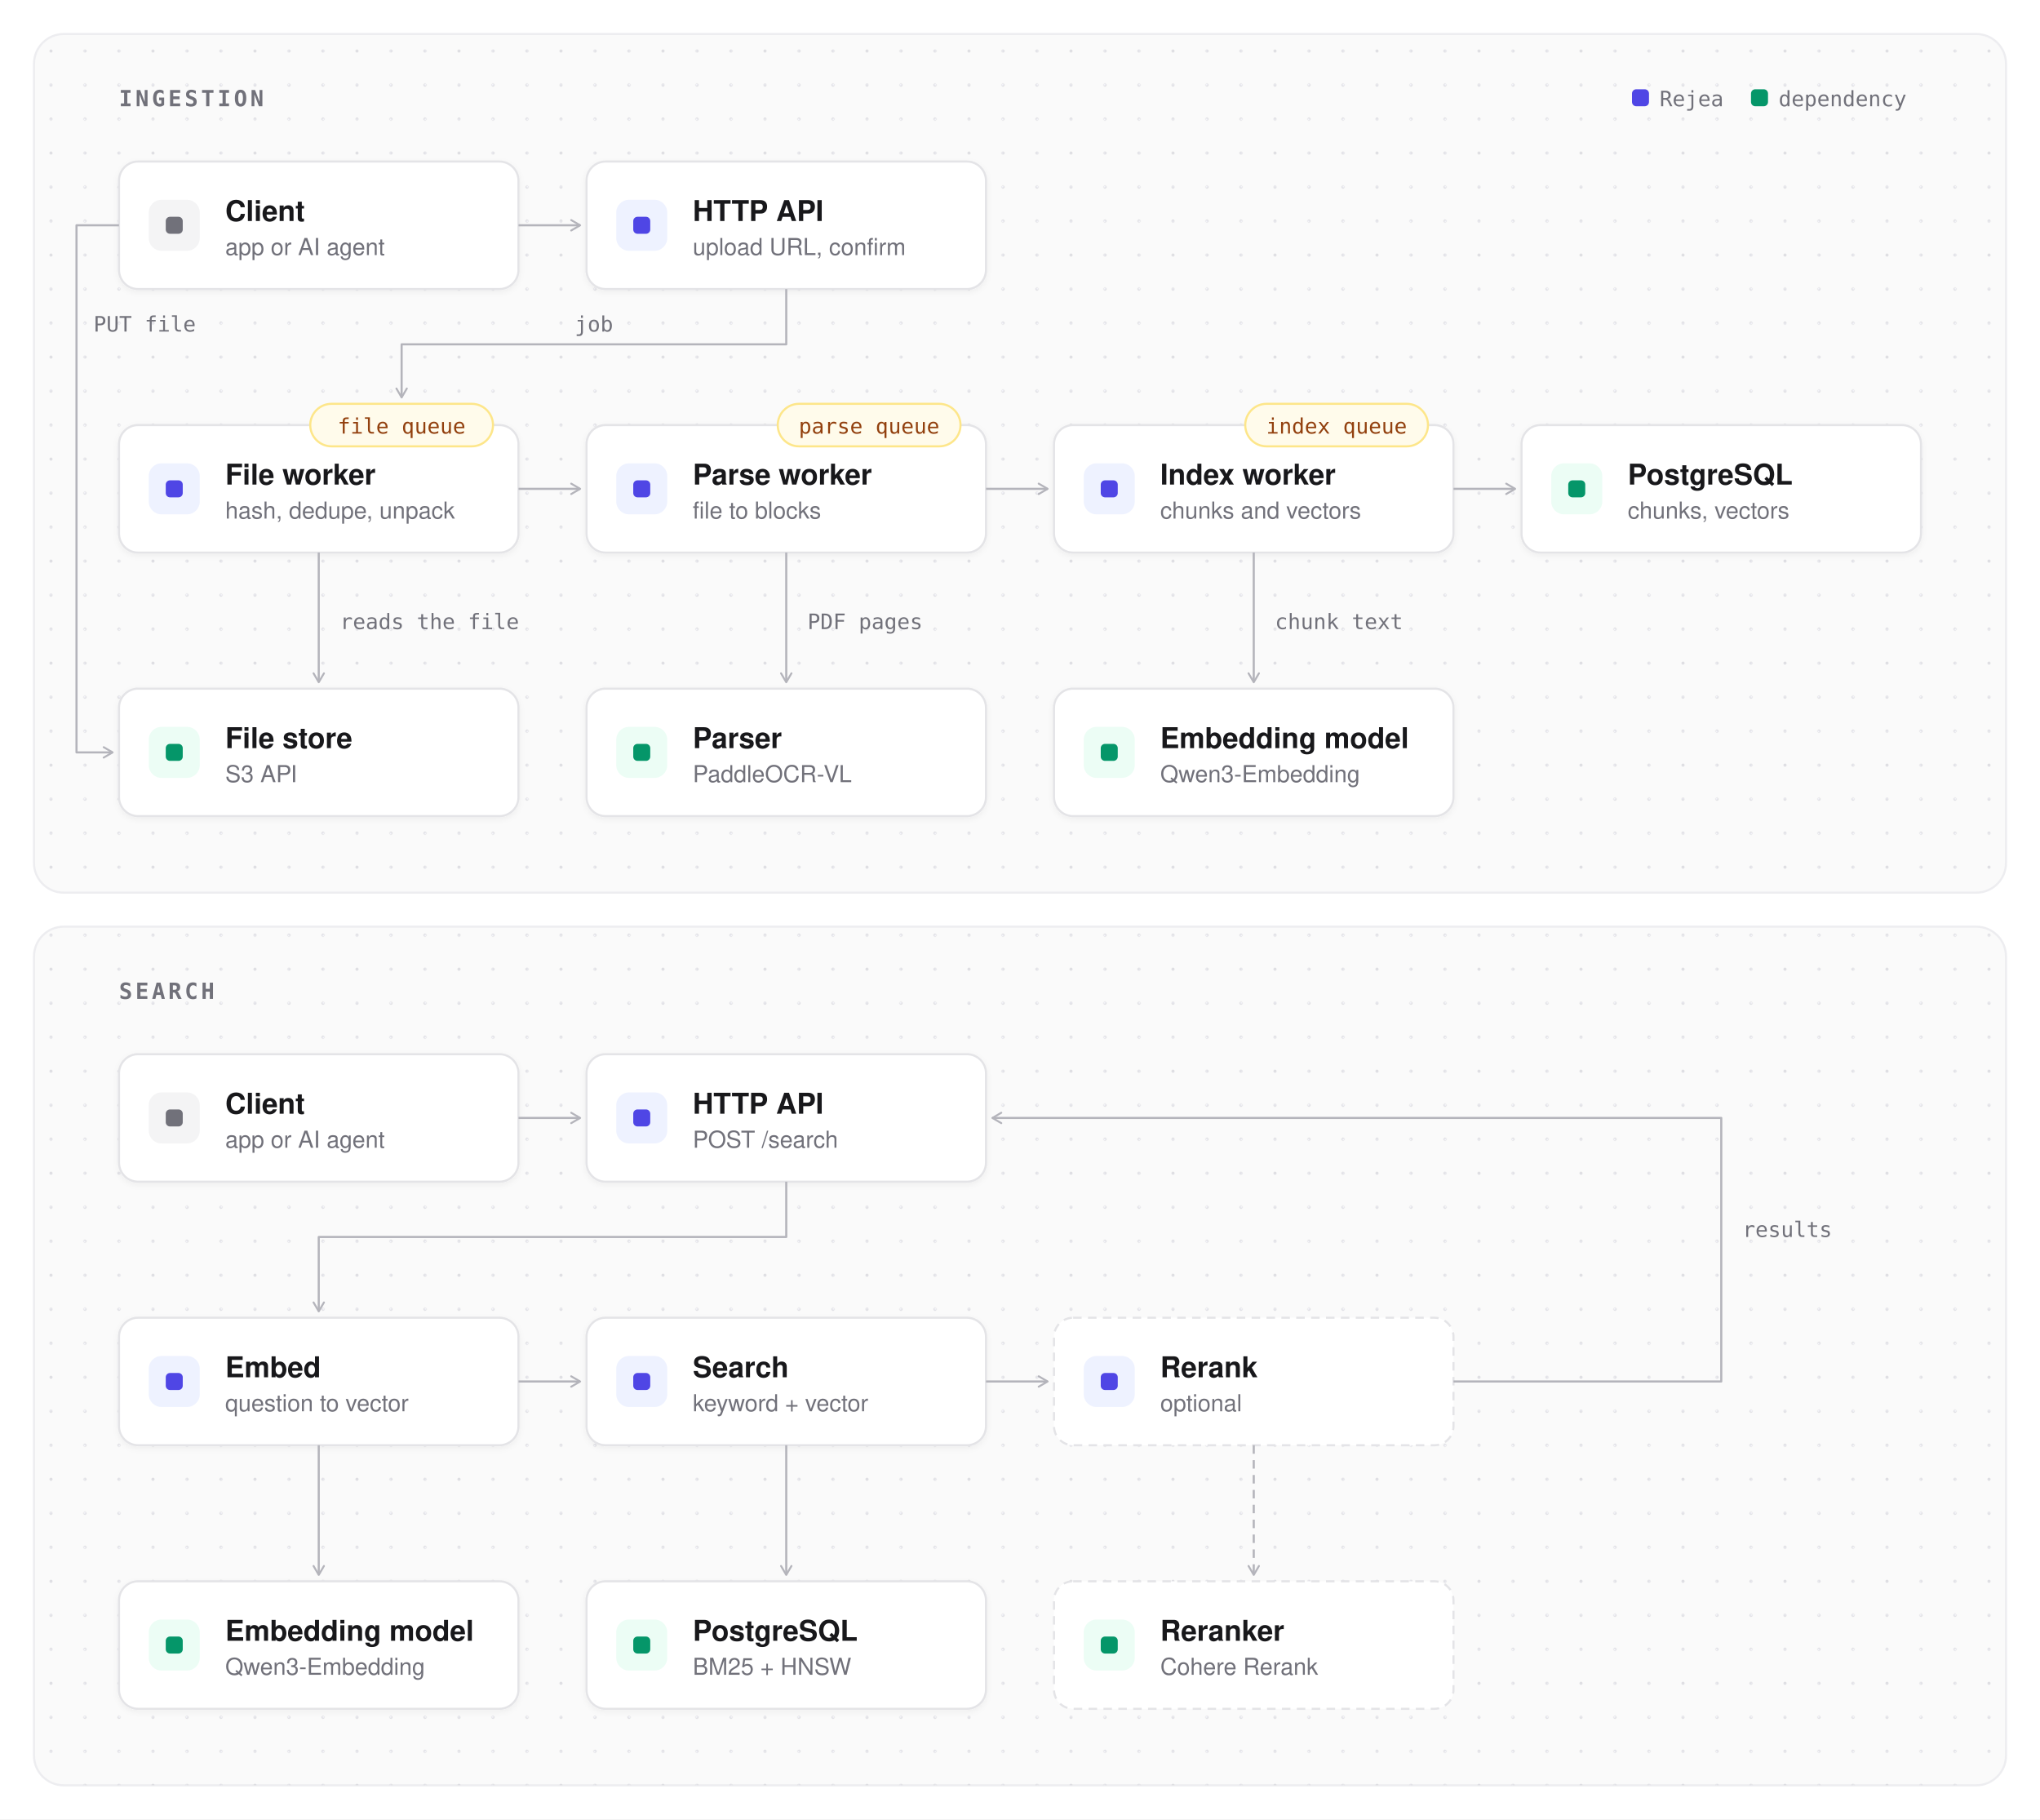
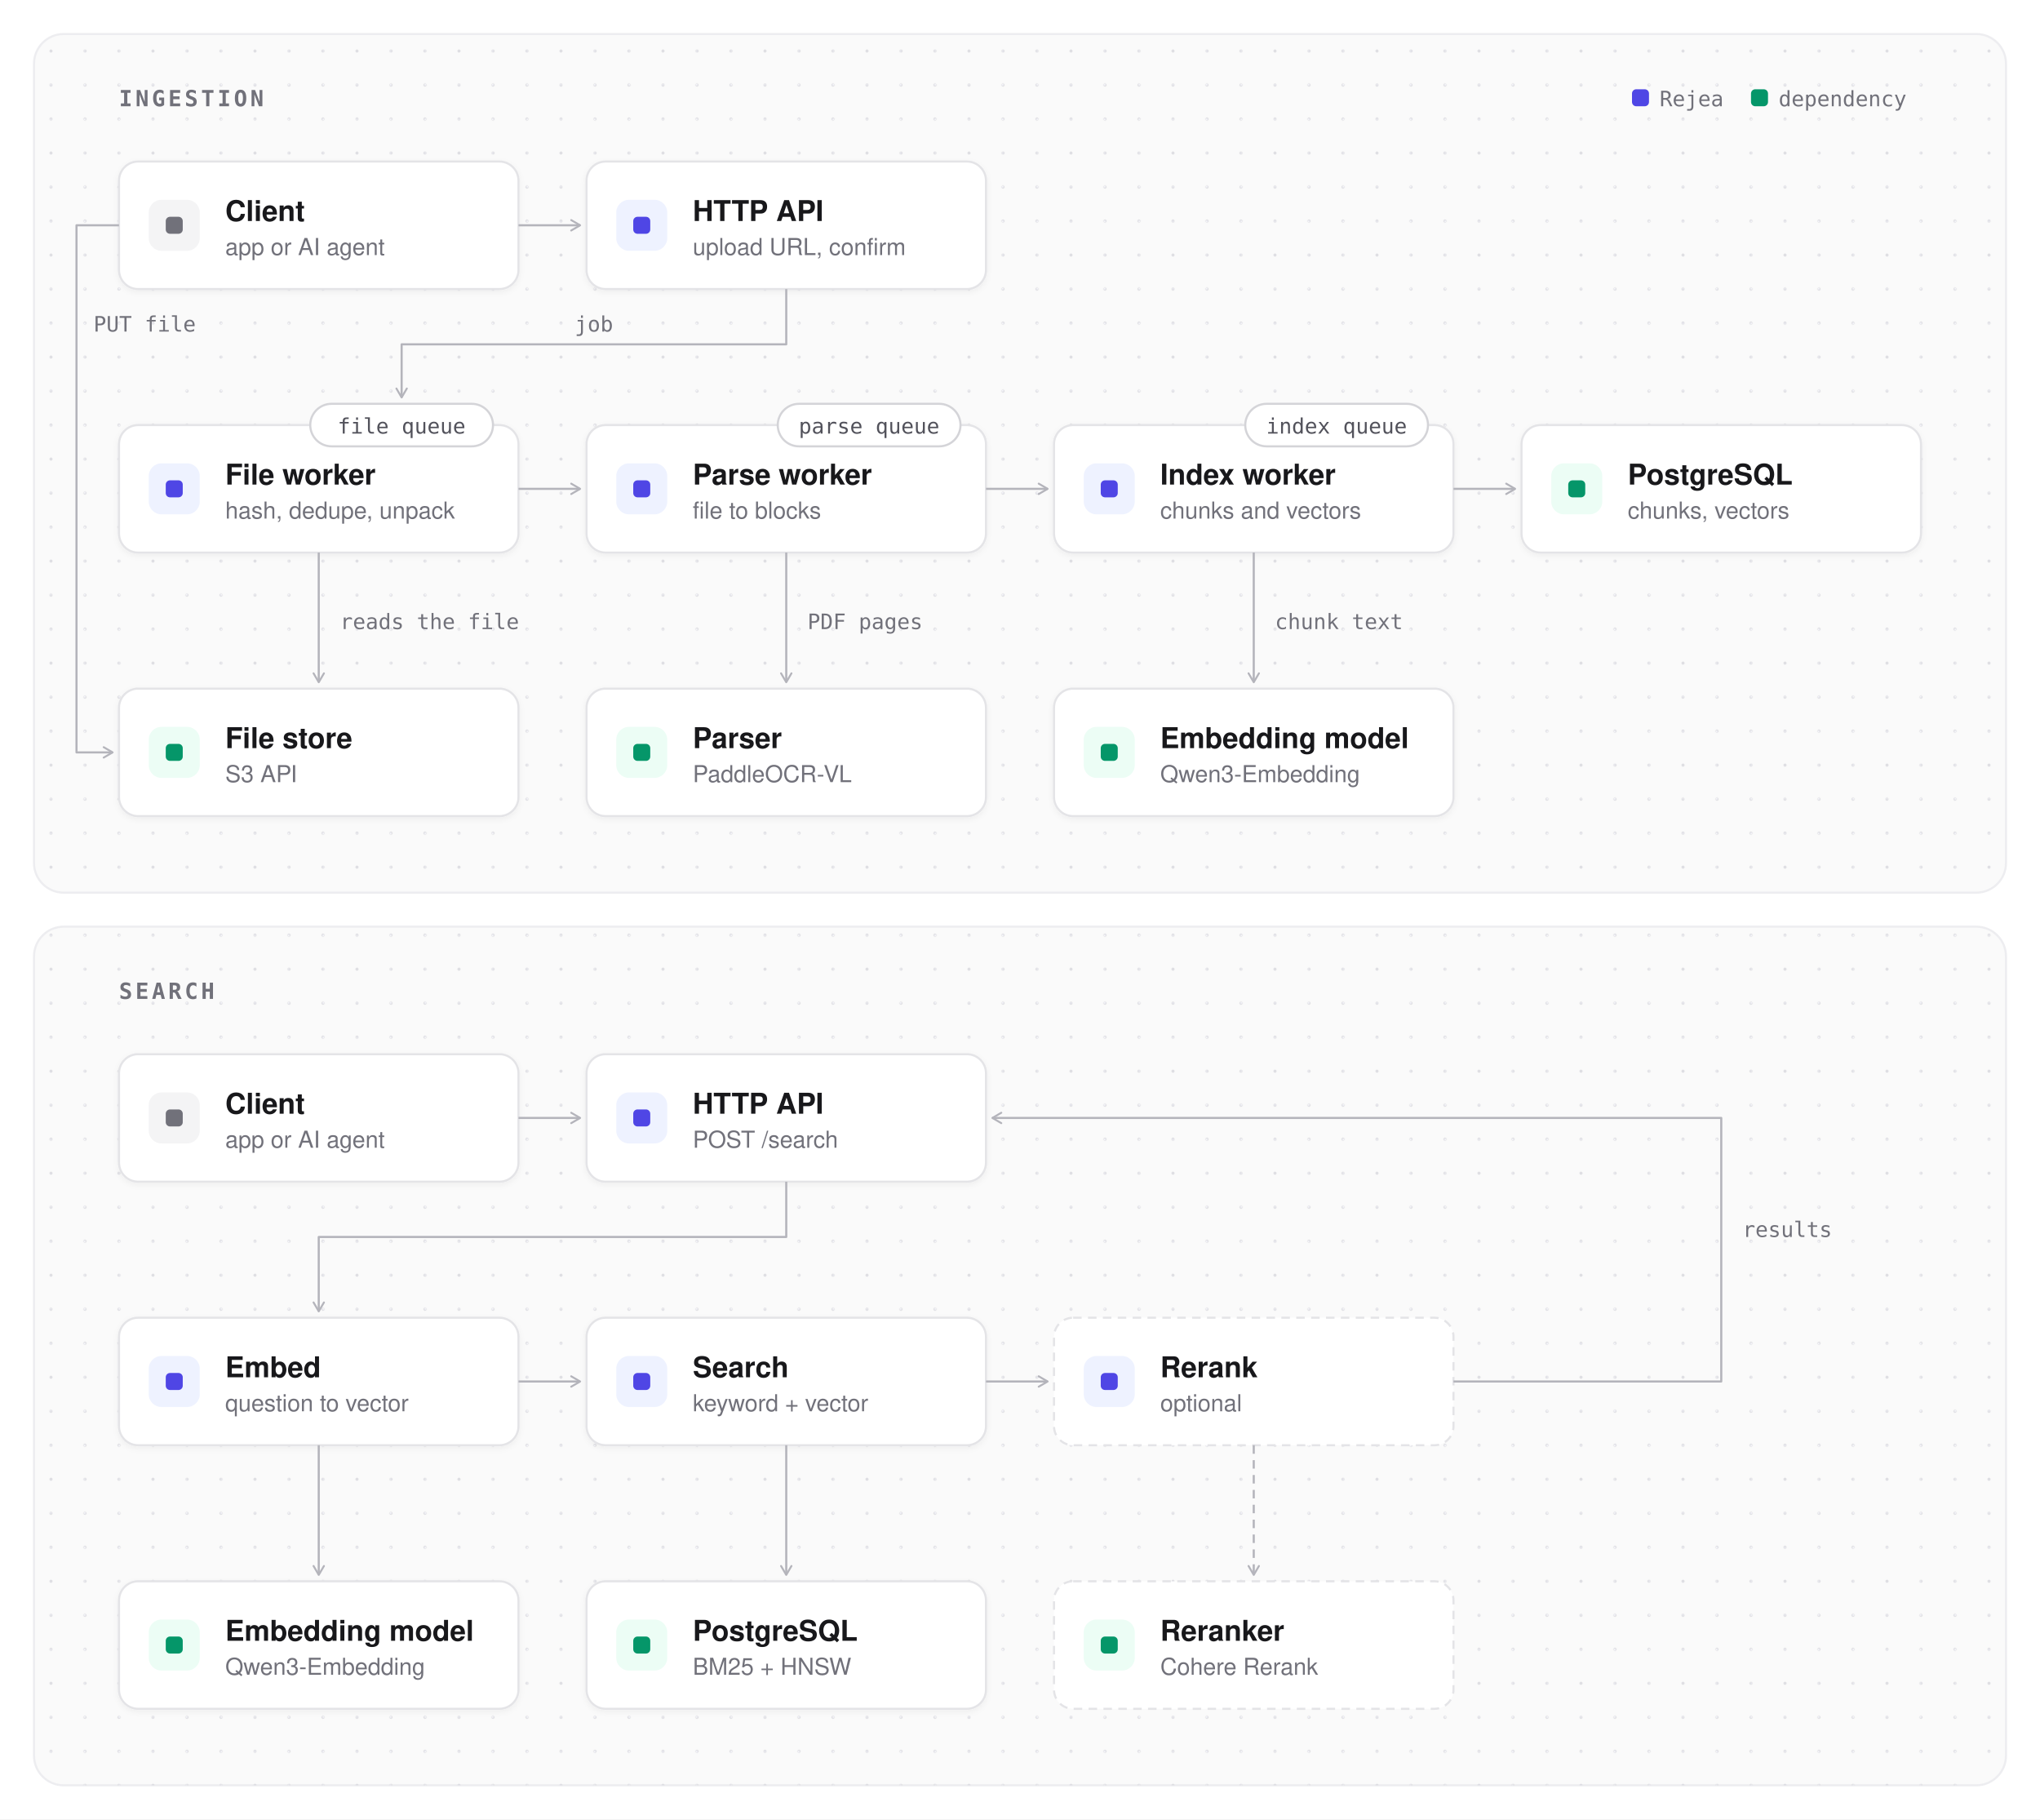
<svg xmlns="http://www.w3.org/2000/svg" viewBox="0 0 960 856" width="960" height="856" font-family="-apple-system, BlinkMacSystemFont, 'Segoe UI', Helvetica, Arial, sans-serif" role="img" aria-label="Architecture of Rejea. Ingestion: the client gets an upload URL from the HTTP API and sends the file to the file store. Three workers, each with its own job queue, hash the file, turn it into blocks with the parser, and make chunks with vectors from the embedding model, saved in PostgreSQL. Search: the question becomes a vector, PostgreSQL runs a keyword search and a vector search, and an optional reranker orders the results.">
  <defs>
    <pattern id="dots" width="16" height="16" patternUnits="userSpaceOnUse">
      <circle cx="8" cy="8" r="0.75" fill="#dedee3" />
    </pattern>
    <marker id="arrow" viewBox="0 0 10 10" refX="8" refY="5" markerWidth="7" markerHeight="7" orient="auto">
      <path d="M2,1.5 L8,5 L2,8.5" fill="none" stroke="#b4b4bb" stroke-width="1.3" stroke-linecap="round" stroke-linejoin="round" />
    </marker>
    <filter id="lift" x="-10%" y="-20%" width="120%" height="150%">
      <feDropShadow dx="0" dy="1" stdDeviation="1.5" flood-color="#18181b" flood-opacity="0.05" />
    </filter>
  </defs>
  <rect y="0" width="960" height="856" fill="#ffffff" />
  <rect x="16" y="16" width="928" height="404" rx="14" fill="#fafafa" stroke="#ededf0" />
  <rect x="16" y="16" width="928" height="404" rx="14" fill="url(#dots)" />
  <text x="56" y="50" font-family="ui-monospace, SFMono-Regular, Menlo, Consolas, monospace" font-size="10.5" font-weight="600" letter-spacing="1.4" fill="#71717a">INGESTION</text>
  <rect x="768" y="42" width="8" height="8" rx="2" fill="#4f46e5" />
  <rect x="824" y="42" width="8" height="8" rx="2" fill="#059669" />
  <text x="781" y="50" text-anchor="start" font-family="ui-monospace, SFMono-Regular, Menlo, Consolas, monospace" font-size="10" fill="#71717a">Rejea</text>
  <text x="837" y="50" text-anchor="start" font-family="ui-monospace, SFMono-Regular, Menlo, Consolas, monospace" font-size="10" fill="#71717a">dependency</text>
  <rect x="56" y="76" width="188" height="60" rx="9" fill="#ffffff" stroke="#e4e4e7" filter="url(#lift)" />
  <rect x="70" y="94" width="24" height="24" rx="6" fill="#f4f4f5" />
  <rect x="78" y="102" width="8" height="8" rx="2" fill="#71717a" />
  <text x="106" y="104" font-size="13.5" font-weight="600" fill="#18181b">Client</text>
  <text x="106" y="120" font-size="11" fill="#71717a">app or AI agent</text>
  <rect x="276" y="76" width="188" height="60" rx="9" fill="#ffffff" stroke="#e4e4e7" filter="url(#lift)" />
  <rect x="290" y="94" width="24" height="24" rx="6" fill="#eef2ff" />
  <rect x="298" y="102" width="8" height="8" rx="2" fill="#4f46e5" />
  <text x="326" y="104" font-size="13.5" font-weight="600" fill="#18181b">HTTP API</text>
  <text x="326" y="120" font-size="11" fill="#71717a">upload URL, confirm</text>
  <path d="M244,106 L273,106" fill="none" stroke="#b4b4bb" stroke-width="1" stroke-linejoin="round" marker-end="url(#arrow)" />
  <rect x="56" y="200" width="188" height="60" rx="9" fill="#ffffff" stroke="#e4e4e7" filter="url(#lift)" />
  <rect x="70" y="218" width="24" height="24" rx="6" fill="#eef2ff" />
  <rect x="78" y="226" width="8" height="8" rx="2" fill="#4f46e5" />
  <text x="106" y="228" font-size="13.5" font-weight="600" fill="#18181b">File worker</text>
  <text x="106" y="244" font-size="11" fill="#71717a">hash, dedupe, unpack</text>
-   <rect x="146" y="190" width="86" height="20" rx="10" fill="#fffbeb" stroke="#fde68a" />
-   <text x="189.0" y="204" text-anchor="middle" font-family="ui-monospace, SFMono-Regular, Menlo, Consolas, monospace" font-size="10" fill="#92400e">file queue</text>
+   <rect x="146" y="190" width="86" height="20" rx="10" fill="#ffffff" stroke="#d4d4d8" />
+   <text x="189.0" y="204" text-anchor="middle" font-family="ui-monospace, SFMono-Regular, Menlo, Consolas, monospace" font-size="10" fill="#52525b">file queue</text>
  <rect x="276" y="200" width="188" height="60" rx="9" fill="#ffffff" stroke="#e4e4e7" filter="url(#lift)" />
  <rect x="290" y="218" width="24" height="24" rx="6" fill="#eef2ff" />
  <rect x="298" y="226" width="8" height="8" rx="2" fill="#4f46e5" />
  <text x="326" y="228" font-size="13.5" font-weight="600" fill="#18181b">Parse worker</text>
  <text x="326" y="244" font-size="11" fill="#71717a">file to blocks</text>
-   <rect x="366" y="190" width="86" height="20" rx="10" fill="#fffbeb" stroke="#fde68a" />
-   <text x="409.0" y="204" text-anchor="middle" font-family="ui-monospace, SFMono-Regular, Menlo, Consolas, monospace" font-size="10" fill="#92400e">parse queue</text>
+   <rect x="366" y="190" width="86" height="20" rx="10" fill="#ffffff" stroke="#d4d4d8" />
+   <text x="409.0" y="204" text-anchor="middle" font-family="ui-monospace, SFMono-Regular, Menlo, Consolas, monospace" font-size="10" fill="#52525b">parse queue</text>
  <rect x="496" y="200" width="188" height="60" rx="9" fill="#ffffff" stroke="#e4e4e7" filter="url(#lift)" />
  <rect x="510" y="218" width="24" height="24" rx="6" fill="#eef2ff" />
  <rect x="518" y="226" width="8" height="8" rx="2" fill="#4f46e5" />
  <text x="546" y="228" font-size="13.5" font-weight="600" fill="#18181b">Index worker</text>
  <text x="546" y="244" font-size="11" fill="#71717a">chunks and vectors</text>
-   <rect x="586" y="190" width="86" height="20" rx="10" fill="#fffbeb" stroke="#fde68a" />
-   <text x="629.0" y="204" text-anchor="middle" font-family="ui-monospace, SFMono-Regular, Menlo, Consolas, monospace" font-size="10" fill="#92400e">index queue</text>
+   <rect x="586" y="190" width="86" height="20" rx="10" fill="#ffffff" stroke="#d4d4d8" />
+   <text x="629.0" y="204" text-anchor="middle" font-family="ui-monospace, SFMono-Regular, Menlo, Consolas, monospace" font-size="10" fill="#52525b">index queue</text>
  <rect x="716" y="200" width="188" height="60" rx="9" fill="#ffffff" stroke="#e4e4e7" filter="url(#lift)" />
  <rect x="730" y="218" width="24" height="24" rx="6" fill="#ecfdf5" />
  <rect x="738" y="226" width="8" height="8" rx="2" fill="#059669" />
  <text x="766" y="228" font-size="13.5" font-weight="600" fill="#18181b">PostgreSQL</text>
  <text x="766" y="244" font-size="11" fill="#71717a">chunks, vectors</text>
  <path d="M370,136 L370,162 L189,162 L189,187" fill="none" stroke="#b4b4bb" stroke-width="1" stroke-linejoin="round" marker-end="url(#arrow)" />
  <text x="279.5" y="156" text-anchor="middle" font-family="ui-monospace, SFMono-Regular, Menlo, Consolas, monospace" font-size="10" fill="#71717a">job</text>
  <path d="M244,230 L273,230" fill="none" stroke="#b4b4bb" stroke-width="1" stroke-linejoin="round" marker-end="url(#arrow)" />
  <path d="M464,230 L493,230" fill="none" stroke="#b4b4bb" stroke-width="1" stroke-linejoin="round" marker-end="url(#arrow)" />
  <path d="M684,230 L713,230" fill="none" stroke="#b4b4bb" stroke-width="1" stroke-linejoin="round" marker-end="url(#arrow)" />
  <rect x="56" y="324" width="188" height="60" rx="9" fill="#ffffff" stroke="#e4e4e7" filter="url(#lift)" />
  <rect x="70" y="342" width="24" height="24" rx="6" fill="#ecfdf5" />
  <rect x="78" y="350" width="8" height="8" rx="2" fill="#059669" />
  <text x="106" y="352" font-size="13.5" font-weight="600" fill="#18181b">File store</text>
  <text x="106" y="368" font-size="11" fill="#71717a">S3 API</text>
  <rect x="276" y="324" width="188" height="60" rx="9" fill="#ffffff" stroke="#e4e4e7" filter="url(#lift)" />
  <rect x="290" y="342" width="24" height="24" rx="6" fill="#ecfdf5" />
  <rect x="298" y="350" width="8" height="8" rx="2" fill="#059669" />
  <text x="326" y="352" font-size="13.5" font-weight="600" fill="#18181b">Parser</text>
  <text x="326" y="368" font-size="11" fill="#71717a">PaddleOCR-VL</text>
  <rect x="496" y="324" width="188" height="60" rx="9" fill="#ffffff" stroke="#e4e4e7" filter="url(#lift)" />
  <rect x="510" y="342" width="24" height="24" rx="6" fill="#ecfdf5" />
  <rect x="518" y="350" width="8" height="8" rx="2" fill="#059669" />
  <text x="546" y="352" font-size="13.5" font-weight="600" fill="#18181b">Embedding model</text>
  <text x="546" y="368" font-size="11" fill="#71717a">Qwen3-Embedding</text>
  <path d="M150,260 L150,321" fill="none" stroke="#b4b4bb" stroke-width="1" stroke-linejoin="round" marker-end="url(#arrow)" />
  <text x="160" y="296" text-anchor="start" font-family="ui-monospace, SFMono-Regular, Menlo, Consolas, monospace" font-size="10" fill="#71717a">reads the file</text>
  <path d="M370,260 L370,321" fill="none" stroke="#b4b4bb" stroke-width="1" stroke-linejoin="round" marker-end="url(#arrow)" />
  <text x="380" y="296" text-anchor="start" font-family="ui-monospace, SFMono-Regular, Menlo, Consolas, monospace" font-size="10" fill="#71717a">PDF pages</text>
  <path d="M590,260 L590,321" fill="none" stroke="#b4b4bb" stroke-width="1" stroke-linejoin="round" marker-end="url(#arrow)" />
  <text x="600" y="296" text-anchor="start" font-family="ui-monospace, SFMono-Regular, Menlo, Consolas, monospace" font-size="10" fill="#71717a">chunk text</text>
  <path d="M56,106 L36,106 L36,354 L53,354" fill="none" stroke="#b4b4bb" stroke-width="1" stroke-linejoin="round" marker-end="url(#arrow)" />
  <text x="44" y="156" text-anchor="start" font-family="ui-monospace, SFMono-Regular, Menlo, Consolas, monospace" font-size="10" fill="#71717a">PUT file</text>
  <rect x="16" y="436" width="928" height="404" rx="14" fill="#fafafa" stroke="#ededf0" />
  <rect x="16" y="436" width="928" height="404" rx="14" fill="url(#dots)" />
  <text x="56" y="470" font-family="ui-monospace, SFMono-Regular, Menlo, Consolas, monospace" font-size="10.5" font-weight="600" letter-spacing="1.4" fill="#71717a">SEARCH</text>
  <rect x="56" y="496" width="188" height="60" rx="9" fill="#ffffff" stroke="#e4e4e7" filter="url(#lift)" />
  <rect x="70" y="514" width="24" height="24" rx="6" fill="#f4f4f5" />
  <rect x="78" y="522" width="8" height="8" rx="2" fill="#71717a" />
  <text x="106" y="524" font-size="13.5" font-weight="600" fill="#18181b">Client</text>
  <text x="106" y="540" font-size="11" fill="#71717a">app or AI agent</text>
  <rect x="276" y="496" width="188" height="60" rx="9" fill="#ffffff" stroke="#e4e4e7" filter="url(#lift)" />
  <rect x="290" y="514" width="24" height="24" rx="6" fill="#eef2ff" />
  <rect x="298" y="522" width="8" height="8" rx="2" fill="#4f46e5" />
  <text x="326" y="524" font-size="13.5" font-weight="600" fill="#18181b">HTTP API</text>
  <text x="326" y="540" font-size="11" fill="#71717a">POST /search</text>
  <path d="M244,526 L273,526" fill="none" stroke="#b4b4bb" stroke-width="1" stroke-linejoin="round" marker-end="url(#arrow)" />
  <rect x="56" y="620" width="188" height="60" rx="9" fill="#ffffff" stroke="#e4e4e7" filter="url(#lift)" />
  <rect x="70" y="638" width="24" height="24" rx="6" fill="#eef2ff" />
  <rect x="78" y="646" width="8" height="8" rx="2" fill="#4f46e5" />
  <text x="106" y="648" font-size="13.5" font-weight="600" fill="#18181b">Embed</text>
  <text x="106" y="664" font-size="11" fill="#71717a">question to vector</text>
  <rect x="276" y="620" width="188" height="60" rx="9" fill="#ffffff" stroke="#e4e4e7" filter="url(#lift)" />
  <rect x="290" y="638" width="24" height="24" rx="6" fill="#eef2ff" />
  <rect x="298" y="646" width="8" height="8" rx="2" fill="#4f46e5" />
  <text x="326" y="648" font-size="13.5" font-weight="600" fill="#18181b">Search</text>
  <text x="326" y="664" font-size="11" fill="#71717a">keyword + vector</text>
  <rect x="496" y="620" width="188" height="60" rx="9" fill="#ffffff" stroke="#e4e4e7" stroke-dasharray="4 3" />
  <rect x="510" y="638" width="24" height="24" rx="6" fill="#eef2ff" />
  <rect x="518" y="646" width="8" height="8" rx="2" fill="#4f46e5" />
  <text x="546" y="648" font-size="13.5" font-weight="600" fill="#18181b">Rerank</text>
  <text x="546" y="664" font-size="11" fill="#71717a">optional</text>
  <path d="M370,556 L370,582 L150,582 L150,617" fill="none" stroke="#b4b4bb" stroke-width="1" stroke-linejoin="round" marker-end="url(#arrow)" />
  <path d="M244,650 L273,650" fill="none" stroke="#b4b4bb" stroke-width="1" stroke-linejoin="round" marker-end="url(#arrow)" />
  <path d="M464,650 L493,650" fill="none" stroke="#b4b4bb" stroke-width="1" stroke-linejoin="round" marker-end="url(#arrow)" />
  <path d="M684,650 L810,650 L810,526 L467,526" fill="none" stroke="#b4b4bb" stroke-width="1" stroke-linejoin="round" marker-end="url(#arrow)" />
  <text x="820" y="582" text-anchor="start" font-family="ui-monospace, SFMono-Regular, Menlo, Consolas, monospace" font-size="10" fill="#71717a">results</text>
  <rect x="56" y="744" width="188" height="60" rx="9" fill="#ffffff" stroke="#e4e4e7" filter="url(#lift)" />
  <rect x="70" y="762" width="24" height="24" rx="6" fill="#ecfdf5" />
  <rect x="78" y="770" width="8" height="8" rx="2" fill="#059669" />
  <text x="106" y="772" font-size="13.5" font-weight="600" fill="#18181b">Embedding model</text>
  <text x="106" y="788" font-size="11" fill="#71717a">Qwen3-Embedding</text>
  <rect x="276" y="744" width="188" height="60" rx="9" fill="#ffffff" stroke="#e4e4e7" filter="url(#lift)" />
  <rect x="290" y="762" width="24" height="24" rx="6" fill="#ecfdf5" />
  <rect x="298" y="770" width="8" height="8" rx="2" fill="#059669" />
  <text x="326" y="772" font-size="13.5" font-weight="600" fill="#18181b">PostgreSQL</text>
  <text x="326" y="788" font-size="11" fill="#71717a">BM25 + HNSW</text>
  <rect x="496" y="744" width="188" height="60" rx="9" fill="#ffffff" stroke="#e4e4e7" stroke-dasharray="4 3" />
  <rect x="510" y="762" width="24" height="24" rx="6" fill="#ecfdf5" />
  <rect x="518" y="770" width="8" height="8" rx="2" fill="#059669" />
  <text x="546" y="772" font-size="13.5" font-weight="600" fill="#18181b">Reranker</text>
  <text x="546" y="788" font-size="11" fill="#71717a">Cohere Rerank</text>
  <path d="M150,680 L150,741" fill="none" stroke="#b4b4bb" stroke-width="1" stroke-linejoin="round" marker-end="url(#arrow)" />
  <path d="M370,680 L370,741" fill="none" stroke="#b4b4bb" stroke-width="1" stroke-linejoin="round" marker-end="url(#arrow)" />
  <path d="M590,680 L590,741" fill="none" stroke="#b4b4bb" stroke-width="1" stroke-dasharray="4 3" stroke-linejoin="round" marker-end="url(#arrow)" />
</svg>
